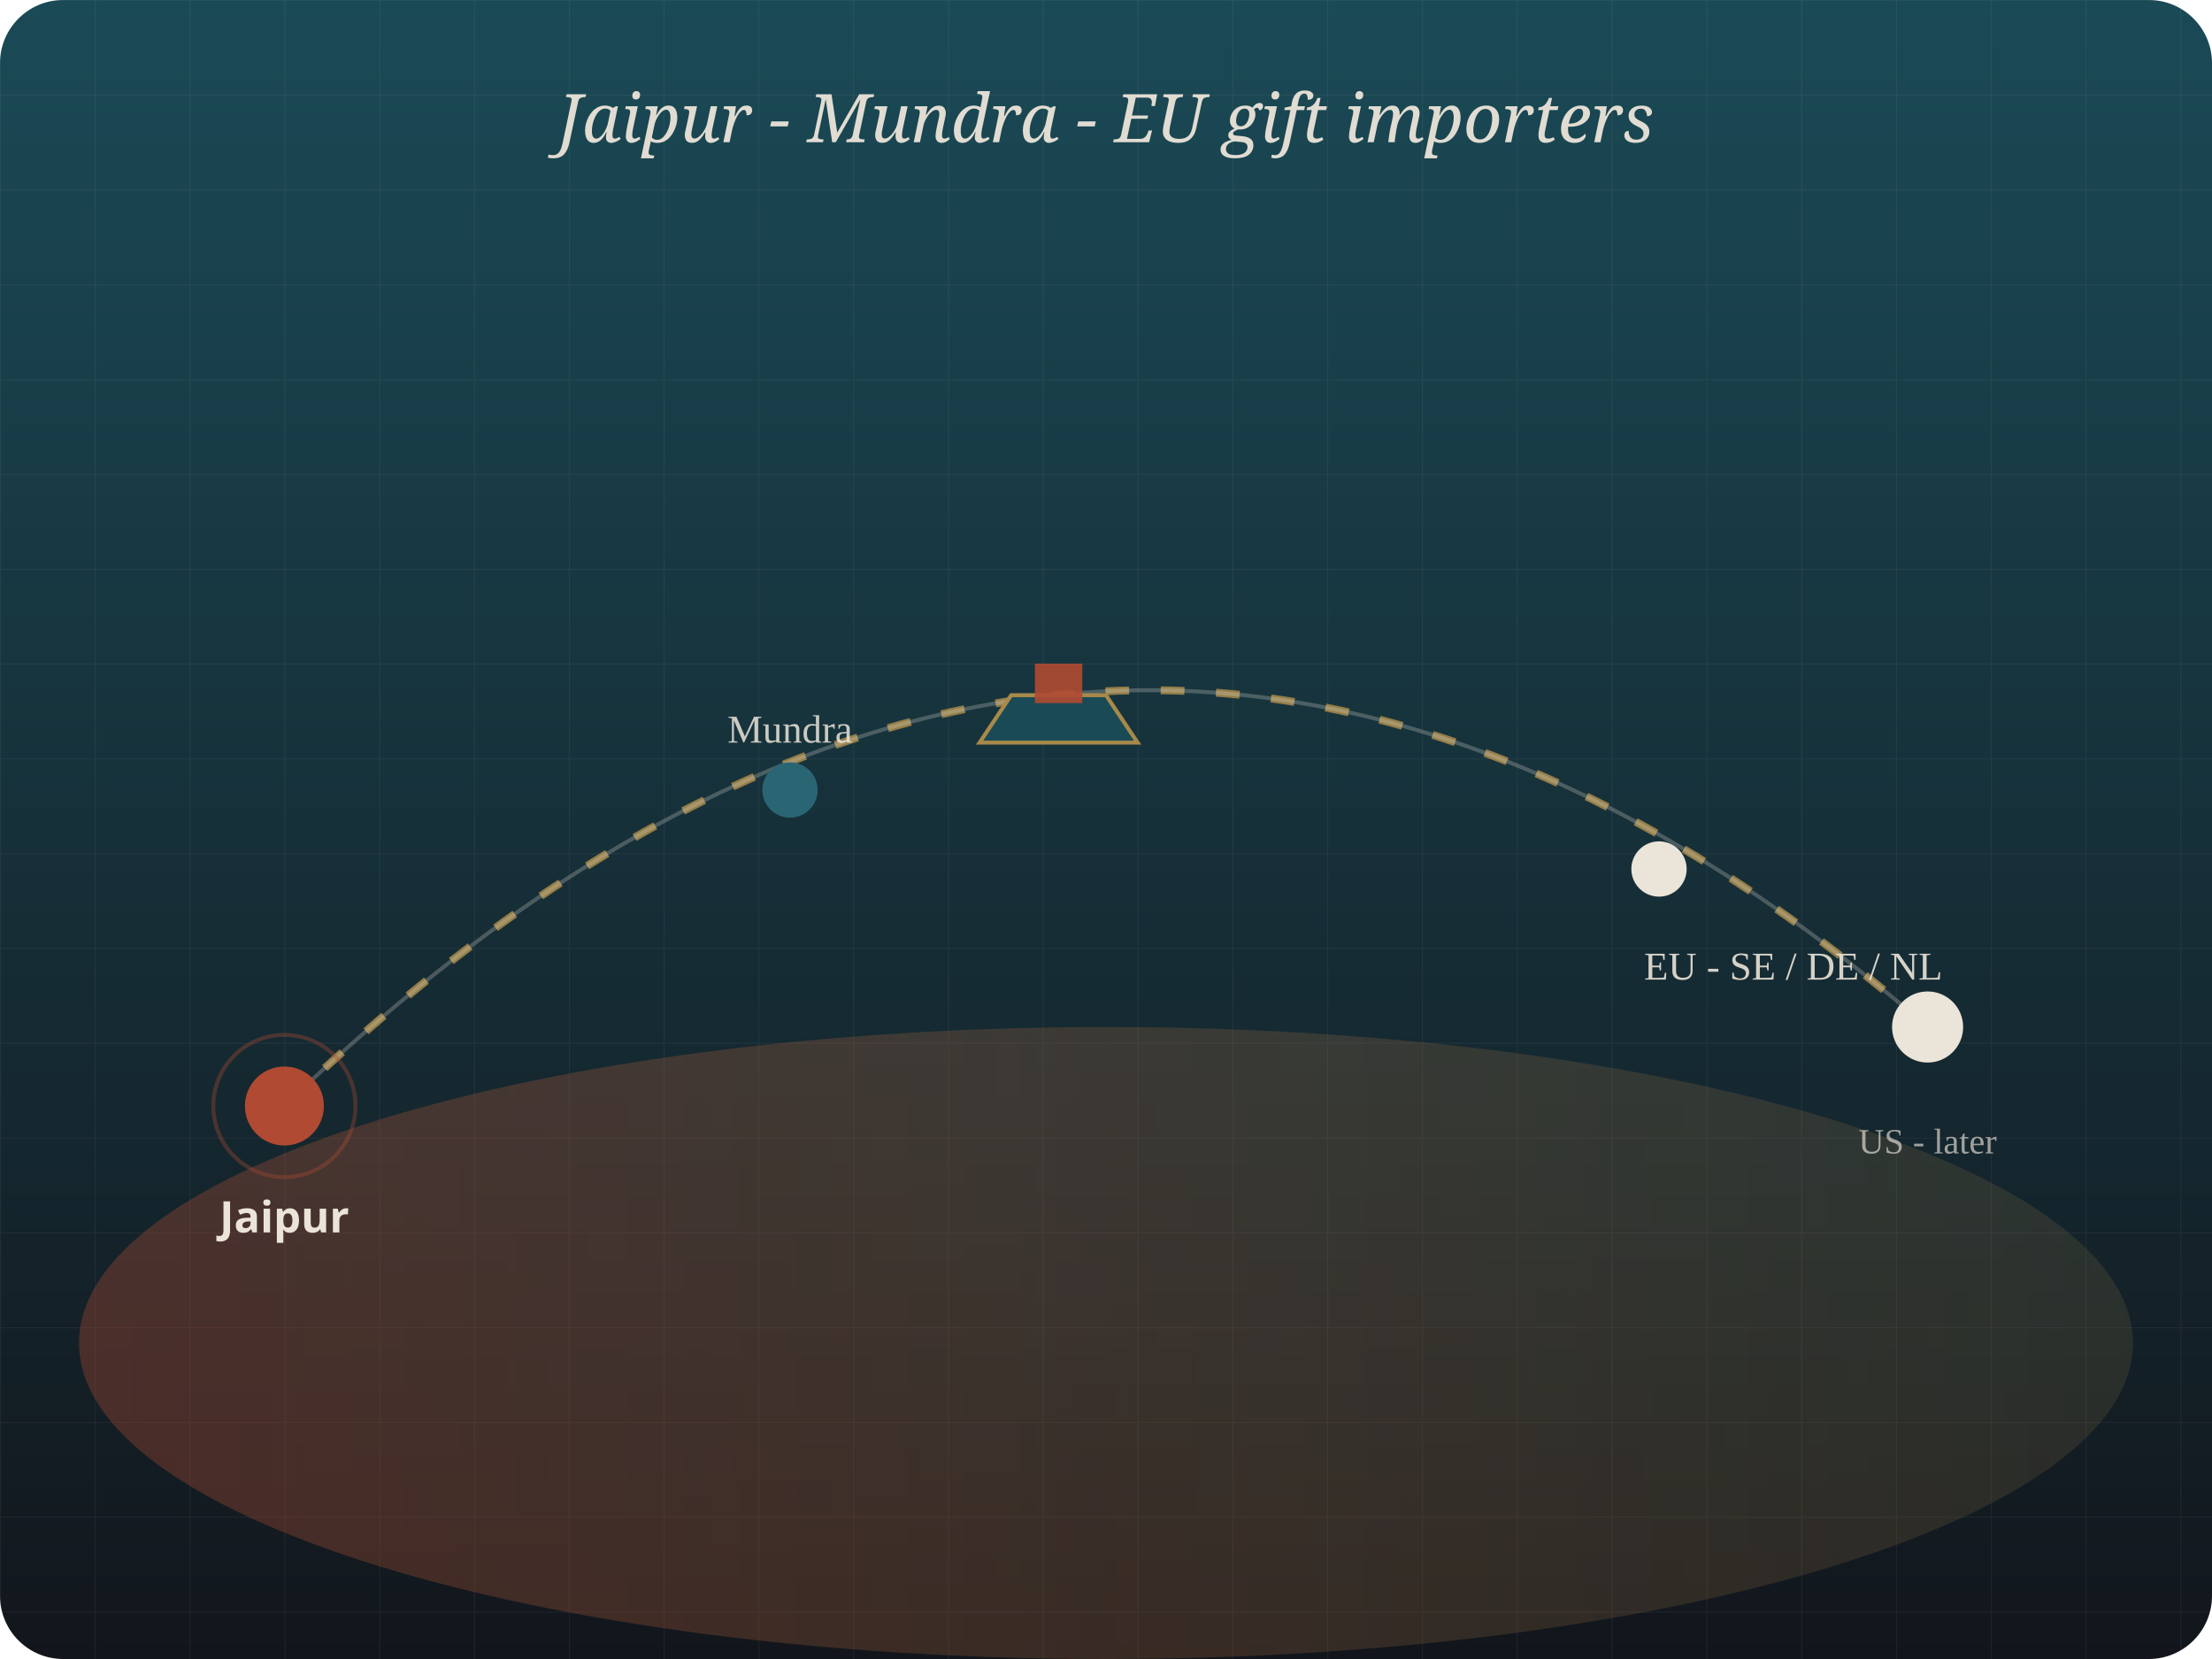
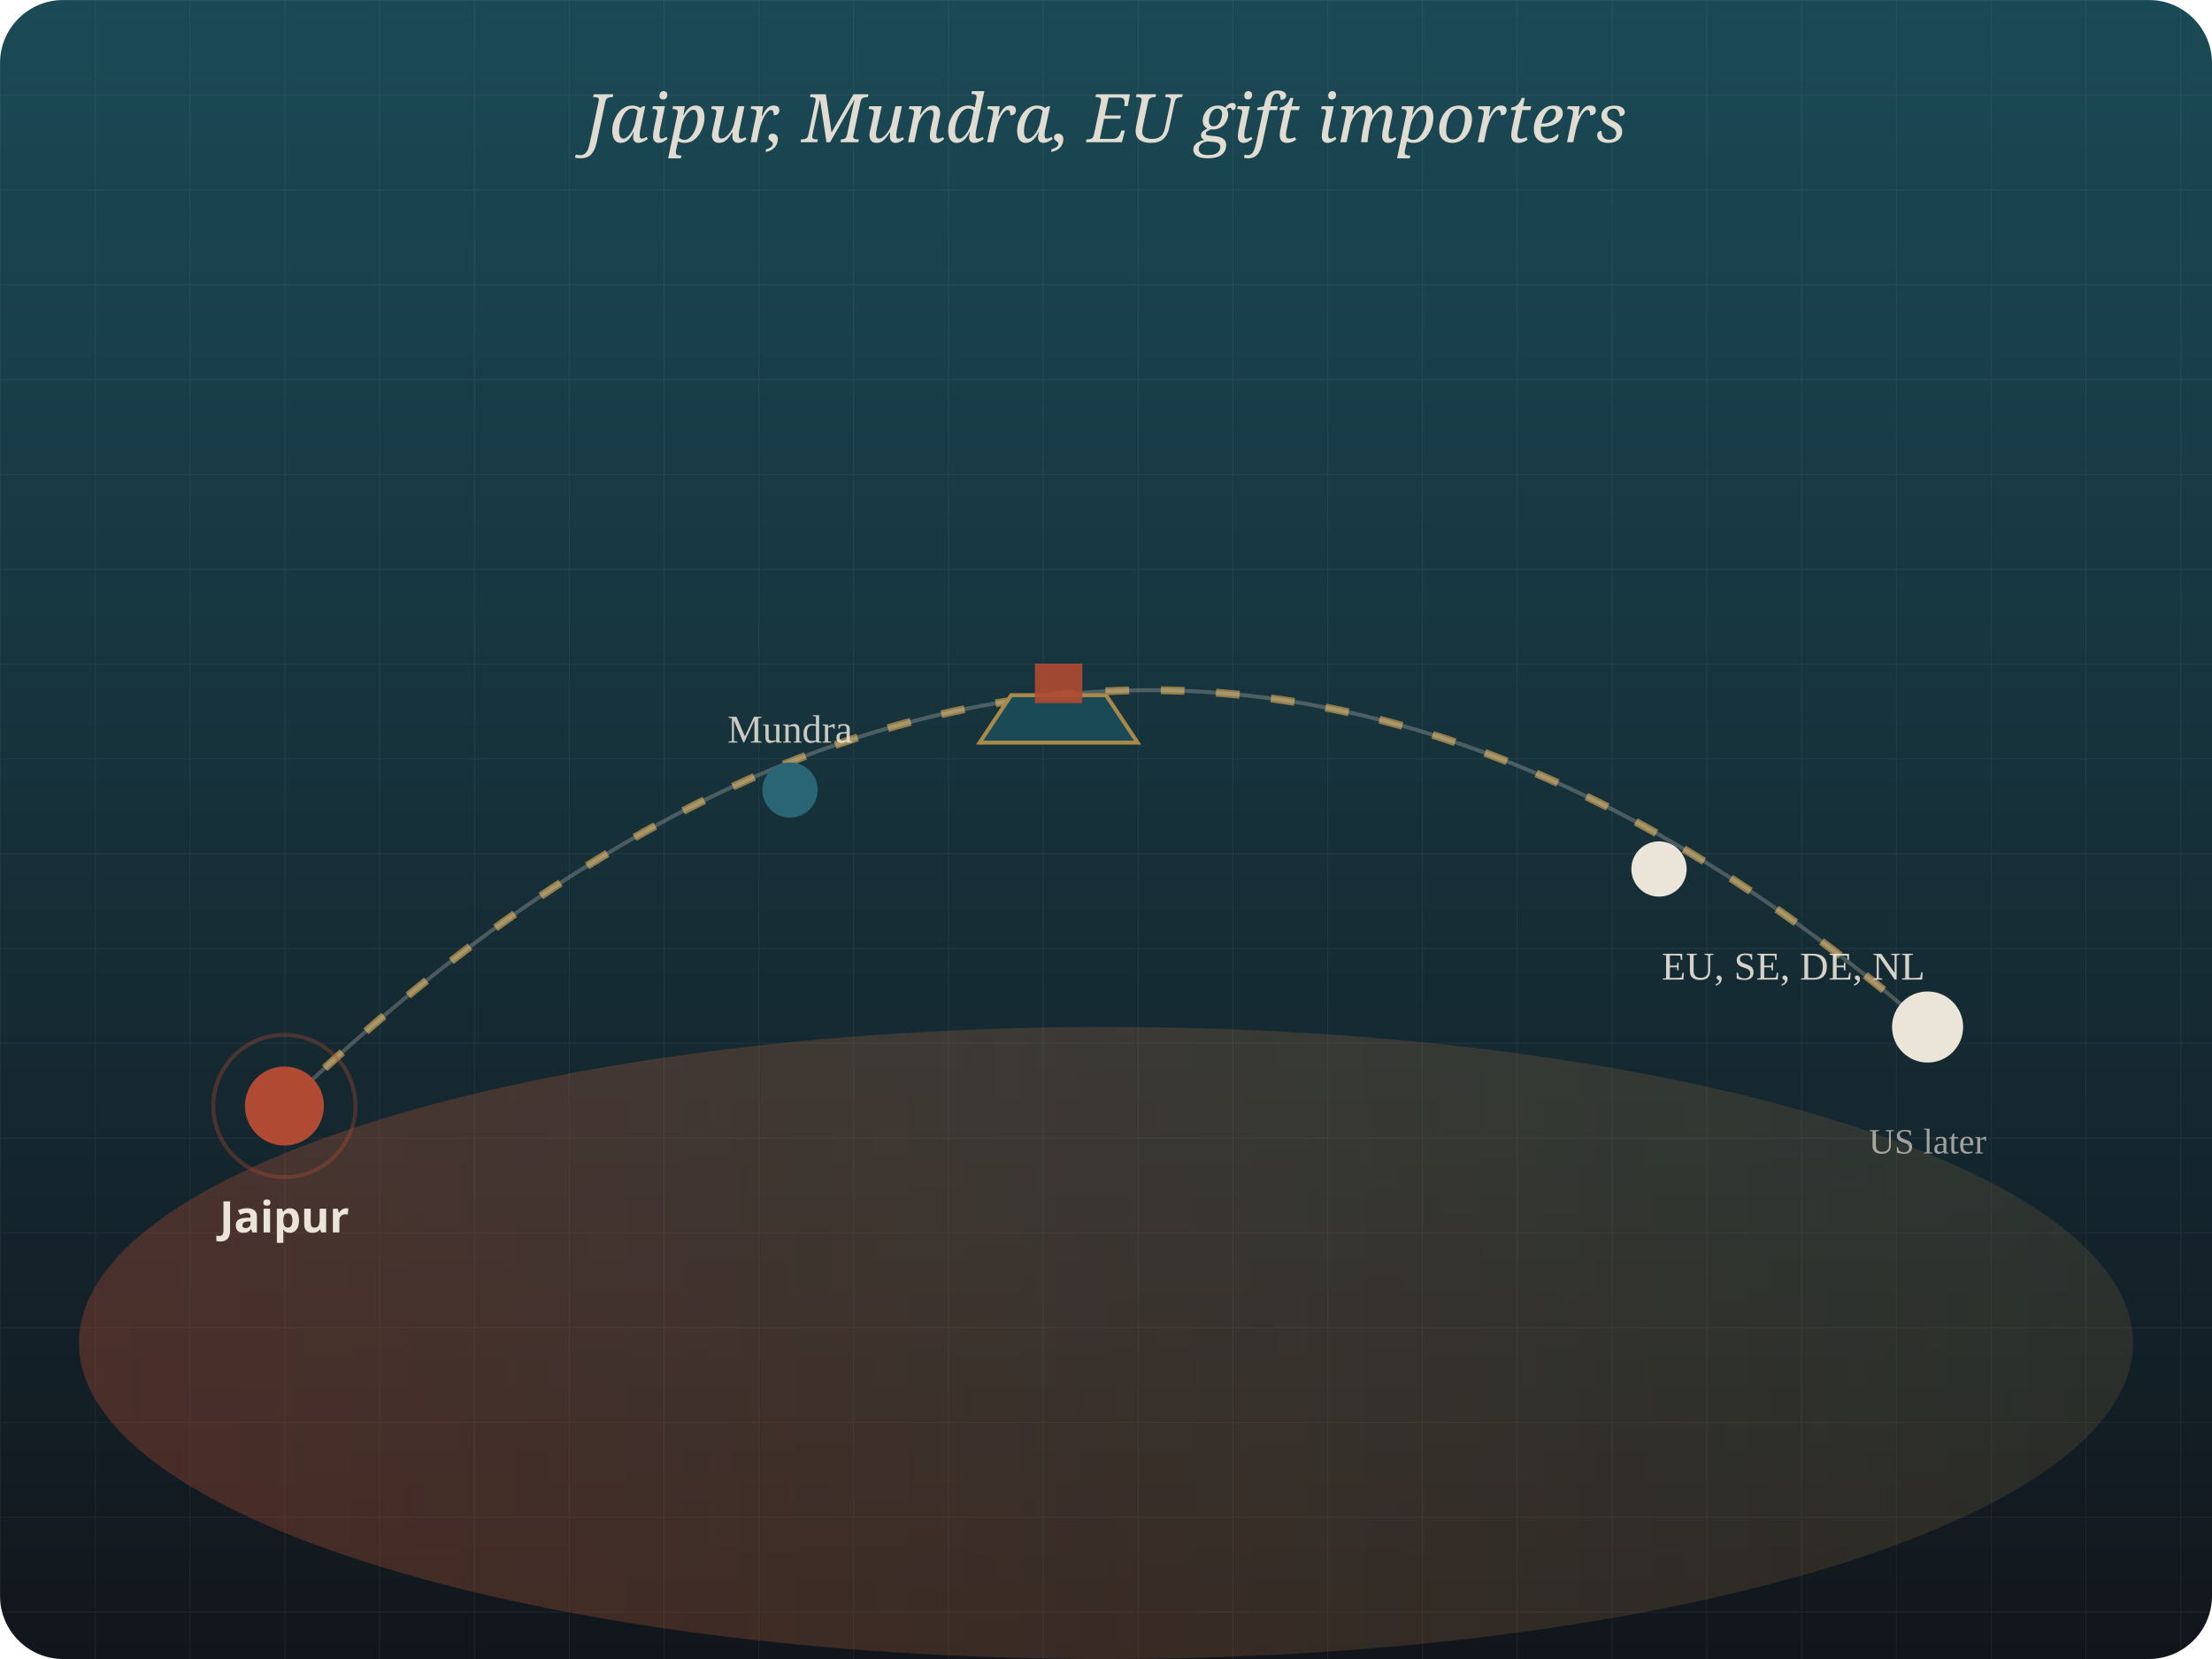
<svg xmlns="http://www.w3.org/2000/svg" viewBox="0 0 560 420" fill="none" role="img" aria-label="Trade corridor from Jaipur via Mundra to EU gift importers">
  <defs>
    <linearGradient id="sky" x1="0" y1="0" x2="0" y2="1">
      <stop offset="0%" stop-color="#1a4a56" />
      <stop offset="100%" stop-color="#12161c" />
    </linearGradient>
    <linearGradient id="dune" x1="0" y1="0" x2="1" y2="0">
      <stop offset="0%" stop-color="#b04a32" stop-opacity="0.35" />
      <stop offset="100%" stop-color="#a8894a" stop-opacity="0.15" />
    </linearGradient>
    <pattern id="grid" width="24" height="24" patternUnits="userSpaceOnUse">
      <path d="M24 0 H0 V24" stroke="#ebe4d8" stroke-opacity="0.06" stroke-width="0.5" />
    </pattern>
  </defs>
  <rect width="560" height="420" rx="16" fill="url(#sky)" />
  <rect width="560" height="420" rx="16" fill="url(#grid)" />
  <ellipse cx="280" cy="340" rx="260" ry="80" fill="url(#dune)" />
  <path d="M72 280 Q280 80 488 260" stroke="#a8894a" stroke-width="2" stroke-dasharray="6 8" opacity="0.85" />
  <path d="M72 280 Q280 80 488 260" stroke="#ebe4d8" stroke-width="1" opacity="0.25" />
  <circle cx="72" cy="280" r="10" fill="#b04a32" />
  <circle cx="72" cy="280" r="18" stroke="#b04a32" stroke-opacity="0.35" stroke-width="1" />
  <text x="72" y="312" text-anchor="middle" fill="#ebe4d8" font-family="system-ui,sans-serif" font-size="11" font-weight="600">Jaipur</text>
  <circle cx="200" cy="200" r="7" fill="#2a6574" />
  <text x="200" y="188" text-anchor="middle" fill="#ebe4d8" font-size="10" opacity="0.85">Mundra</text>
  <circle cx="420" cy="220" r="7" fill="#ebe4d8" />
  <circle cx="488" cy="260" r="9" fill="#ebe4d8" />
-   <text x="454" y="248" text-anchor="middle" fill="#ebe4d8" font-size="10" opacity="0.9">EU - SE / DE / NL</text>
-   <text x="488" y="292" text-anchor="middle" fill="#ebe4d8" font-size="9" opacity="0.65">US - later</text>
+   <text x="454" y="248" text-anchor="middle" fill="#ebe4d8" font-size="10" opacity="0.9">EU, SE, DE, NL</text>
+   <text x="488" y="292" text-anchor="middle" fill="#ebe4d8" font-size="9" opacity="0.65">US later</text>
  <g transform="translate(248 168)">
    <path d="M0 20 L40 20 L32 8 L8 8 Z" fill="#1a4a56" stroke="#a8894a" stroke-width="1" />
    <rect x="14" y="0" width="12" height="10" fill="#b04a32" opacity="0.9" />
  </g>
-   <text x="280" y="36" text-anchor="middle" fill="#ebe4d8" font-family="Georgia,serif" font-size="17" font-style="italic" opacity="0.95">Jaipur - Mundra - EU gift importers</text>
+   <text x="280" y="36" text-anchor="middle" fill="#ebe4d8" font-family="Georgia,serif" font-size="17" font-style="italic" opacity="0.95">Jaipur, Mundra, EU gift importers</text>
</svg>
